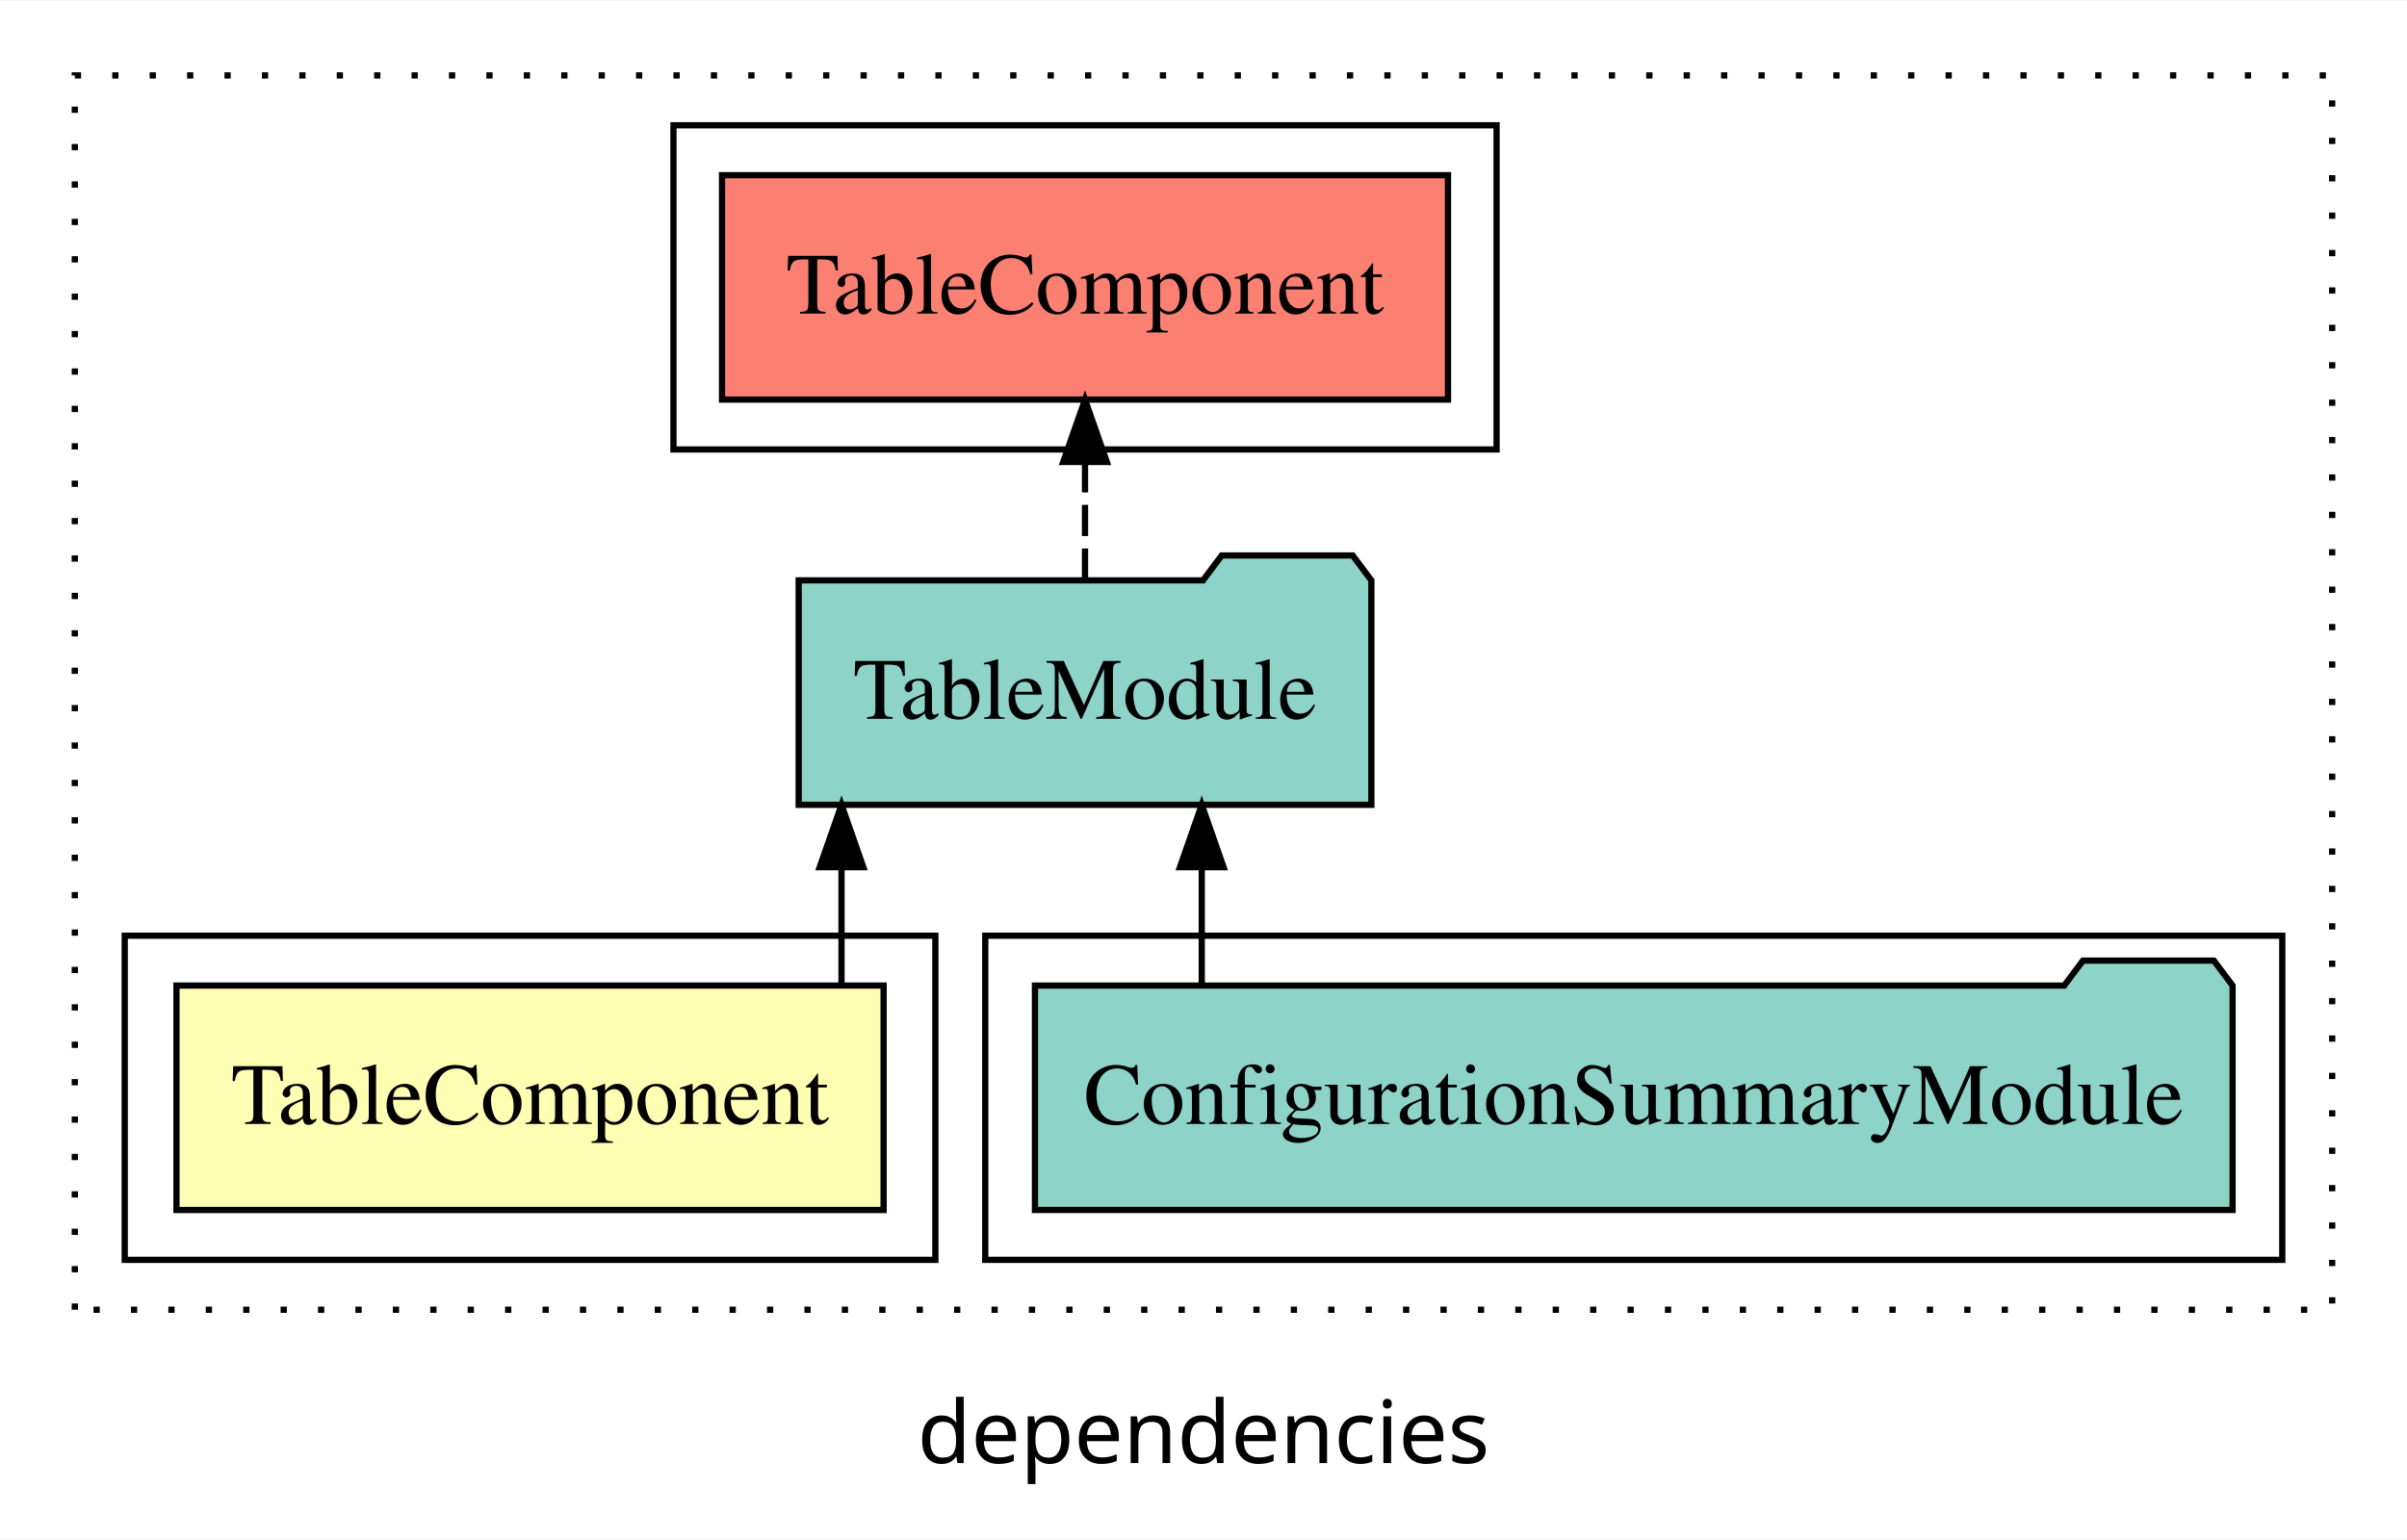
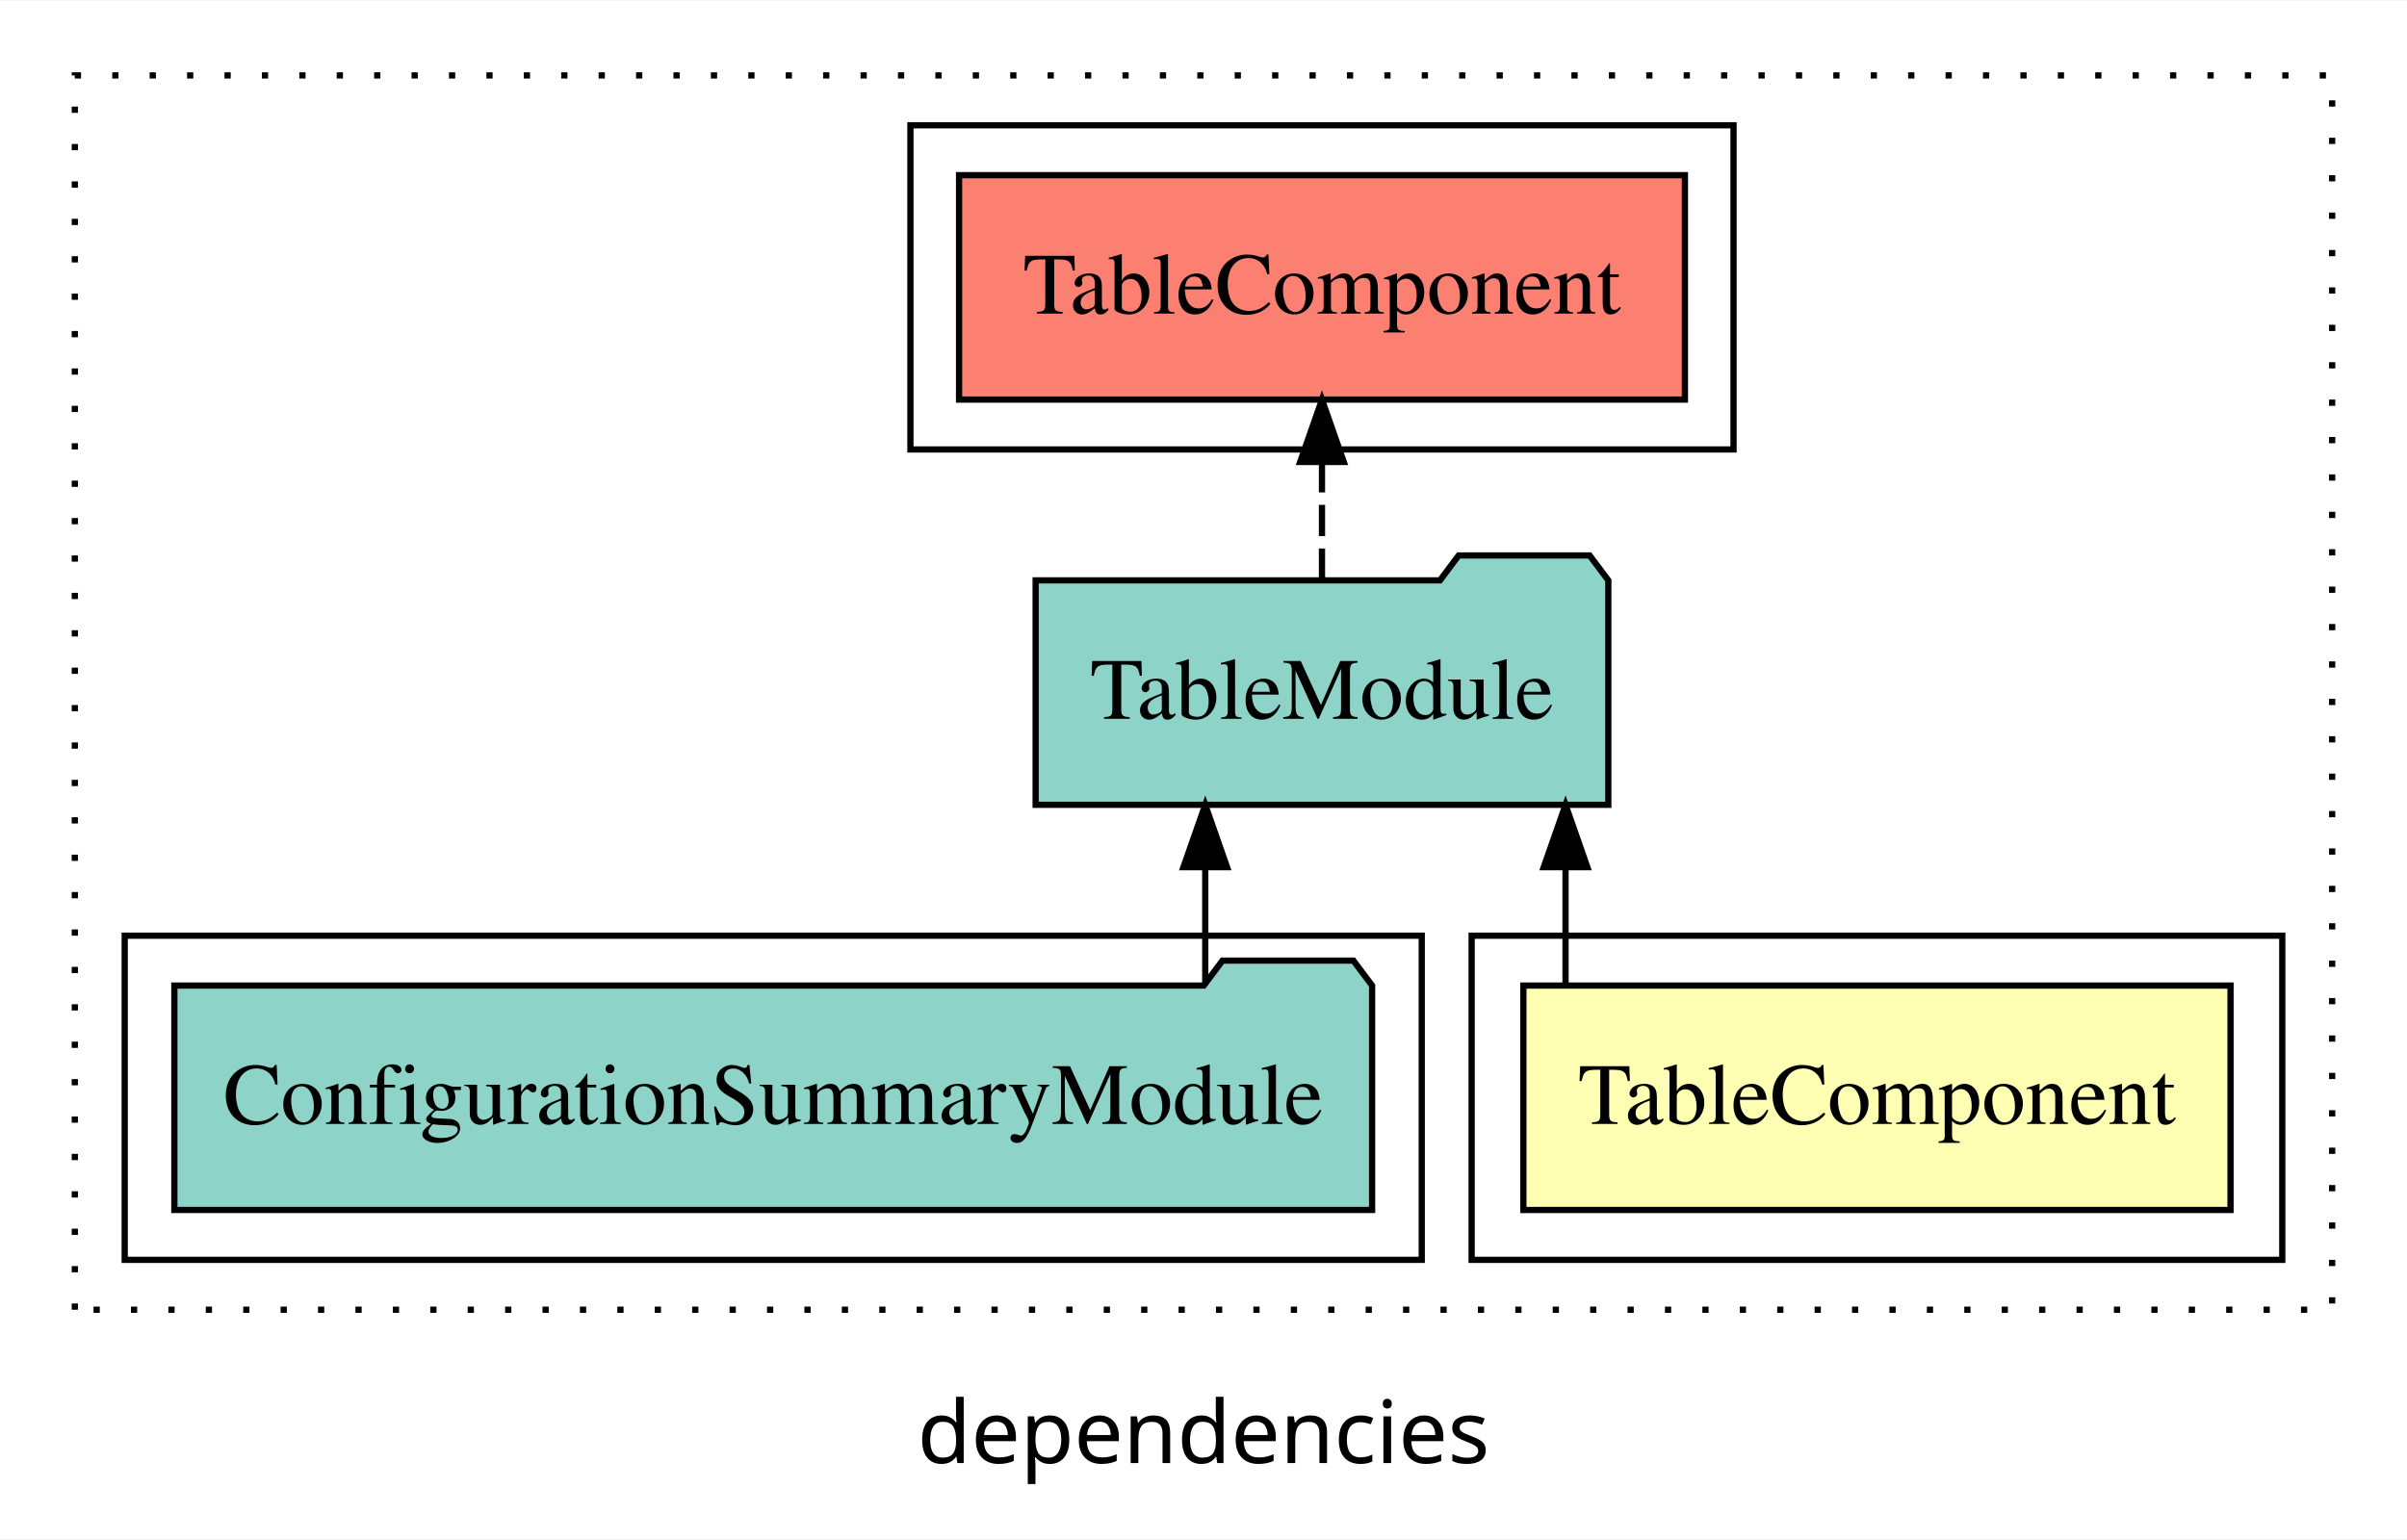
<svg xmlns="http://www.w3.org/2000/svg" width="386pt" height="247pt" viewBox="0.00 0.00 386.00 246.80">
  <g id="graph0" class="graph" transform="scale(1 1) rotate(0) translate(4 242.8)">
    <polygon fill="white" stroke="transparent" points="-4,4 -4,-242.8 382,-242.8 382,4 -4,4" />
    <text text-anchor="middle" x="189" y="-8.2" font-family="sans-serif" font-size="14.00">dependencies</text>
    <g id="clust1" class="cluster">
      <polygon fill="none" stroke="black" stroke-dasharray="1,5" points="8,-32.8 8,-230.8 370,-230.8 370,-32.8 8,-32.8" />
    </g>
-     <g id="clust4" class="cluster">
-       <polygon fill="none" stroke="black" points="154,-40.8 154,-92.8 362,-92.8 362,-40.8 154,-40.8" />
-     </g>
    <g id="clust5" class="cluster">
-       <polygon fill="none" stroke="black" points="104,-170.8 104,-222.8 236,-222.8 236,-170.8 104,-170.8" />
+       <polygon fill="none" stroke="black" points="142,-170.8 142,-222.8 274,-222.8 274,-170.8 142,-170.8" />
    </g>
    <g id="clust2" class="cluster">
-       <polygon fill="none" stroke="black" points="16,-40.8 16,-92.8 146,-92.8 146,-40.8 16,-40.8" />
+       <polygon fill="none" stroke="black" points="232,-40.8 232,-92.8 362,-92.8 362,-40.8 232,-40.8" />
+     </g>
+     <g id="clust4" class="cluster">
+       <polygon fill="none" stroke="black" points="16,-40.8 16,-92.8 224,-92.8 224,-40.8 16,-40.8" />
    </g>
    <g id="node1" class="node">
-       <polygon fill="#ffffb3" stroke="black" points="137.7,-84.8 24.3,-84.8 24.3,-48.8 137.7,-48.8 137.7,-84.8" />
-       <text text-anchor="middle" x="81" y="-62.6" font-family="Times,serif" font-size="14.00">TableComponent</text>
+       <polygon fill="#ffffb3" stroke="black" points="353.7,-84.8 240.3,-84.8 240.3,-48.8 353.7,-48.8 353.7,-84.8" />
+       <text text-anchor="middle" x="297" y="-62.6" font-family="Times,serif" font-size="14.00">TableComponent</text>
    </g>
    <g id="node2" class="node">
-       <polygon fill="#8dd3c7" stroke="black" points="215.92,-149.8 212.92,-153.8 191.92,-153.8 188.92,-149.8 124.08,-149.8 124.08,-113.8 215.92,-113.8 215.92,-149.8" />
-       <text text-anchor="middle" x="170" y="-127.6" font-family="Times,serif" font-size="14.00">TableModule</text>
+       <polygon fill="#8dd3c7" stroke="black" points="253.92,-149.8 250.92,-153.8 229.92,-153.8 226.92,-149.8 162.08,-149.8 162.08,-113.8 253.92,-113.8 253.92,-149.8" />
+       <text text-anchor="middle" x="208" y="-127.6" font-family="Times,serif" font-size="14.00">TableModule</text>
    </g>
    <g id="edge1" class="edge">
-       <path fill="none" stroke="black" d="M130.95,-84.91C130.95,-84.91 130.95,-103.79 130.95,-103.79" />
-       <polygon fill="black" stroke="black" points="127.45,-103.79 130.95,-113.79 134.45,-103.79 127.45,-103.79" />
+       <path fill="none" stroke="black" d="M247.06,-84.91C247.06,-84.91 247.06,-103.79 247.06,-103.79" />
+       <polygon fill="black" stroke="black" points="243.56,-103.79 247.06,-113.79 250.56,-103.79 243.56,-103.79" />
    </g>
    <g id="node4" class="node">
-       <polygon fill="#fb8072" stroke="black" points="228.21,-214.8 111.79,-214.8 111.79,-178.8 228.21,-178.8 228.21,-214.8" />
-       <text text-anchor="middle" x="170" y="-192.6" font-family="Times,serif" font-size="14.00">TableComponent </text>
+       <polygon fill="#fb8072" stroke="black" points="266.2,-214.8 149.8,-214.8 149.8,-178.8 266.2,-178.8 266.2,-214.8" />
+       <text text-anchor="middle" x="208" y="-192.6" font-family="Times,serif" font-size="14.00">TableComponent </text>
    </g>
    <g id="edge3" class="edge">
-       <path fill="none" stroke="black" stroke-dasharray="5,2" d="M170,-149.91C170,-149.91 170,-168.79 170,-168.79" />
-       <polygon fill="black" stroke="black" points="166.5,-168.79 170,-178.79 173.5,-168.79 166.5,-168.79" />
+       <path fill="none" stroke="black" stroke-dasharray="5,2" d="M208,-149.91C208,-149.91 208,-168.79 208,-168.79" />
+       <polygon fill="black" stroke="black" points="204.5,-168.79 208,-178.79 211.5,-168.79 204.5,-168.79" />
    </g>
    <g id="node3" class="node">
-       <polygon fill="#8dd3c7" stroke="black" points="354.03,-84.8 351.03,-88.8 330.03,-88.8 327.03,-84.8 161.97,-84.8 161.97,-48.8 354.03,-48.8 354.03,-84.8" />
-       <text text-anchor="middle" x="258" y="-62.6" font-family="Times,serif" font-size="14.00">ConfigurationSummaryModule</text>
+       <polygon fill="#8dd3c7" stroke="black" points="216.04,-84.8 213.04,-88.8 192.04,-88.8 189.04,-84.8 23.96,-84.8 23.96,-48.8 216.04,-48.8 216.04,-84.8" />
+       <text text-anchor="middle" x="120" y="-62.6" font-family="Times,serif" font-size="14.00">ConfigurationSummaryModule</text>
    </g>
    <g id="edge2" class="edge">
-       <path fill="none" stroke="black" d="M188.72,-84.91C188.72,-84.91 188.72,-103.79 188.72,-103.79" />
-       <polygon fill="black" stroke="black" points="185.22,-103.79 188.72,-113.79 192.22,-103.79 185.22,-103.79" />
+       <path fill="none" stroke="black" d="M189.28,-84.91C189.28,-84.91 189.28,-103.79 189.28,-103.79" />
+       <polygon fill="black" stroke="black" points="185.78,-103.79 189.28,-113.79 192.78,-103.79 185.78,-103.79" />
    </g>
  </g>
</svg>
